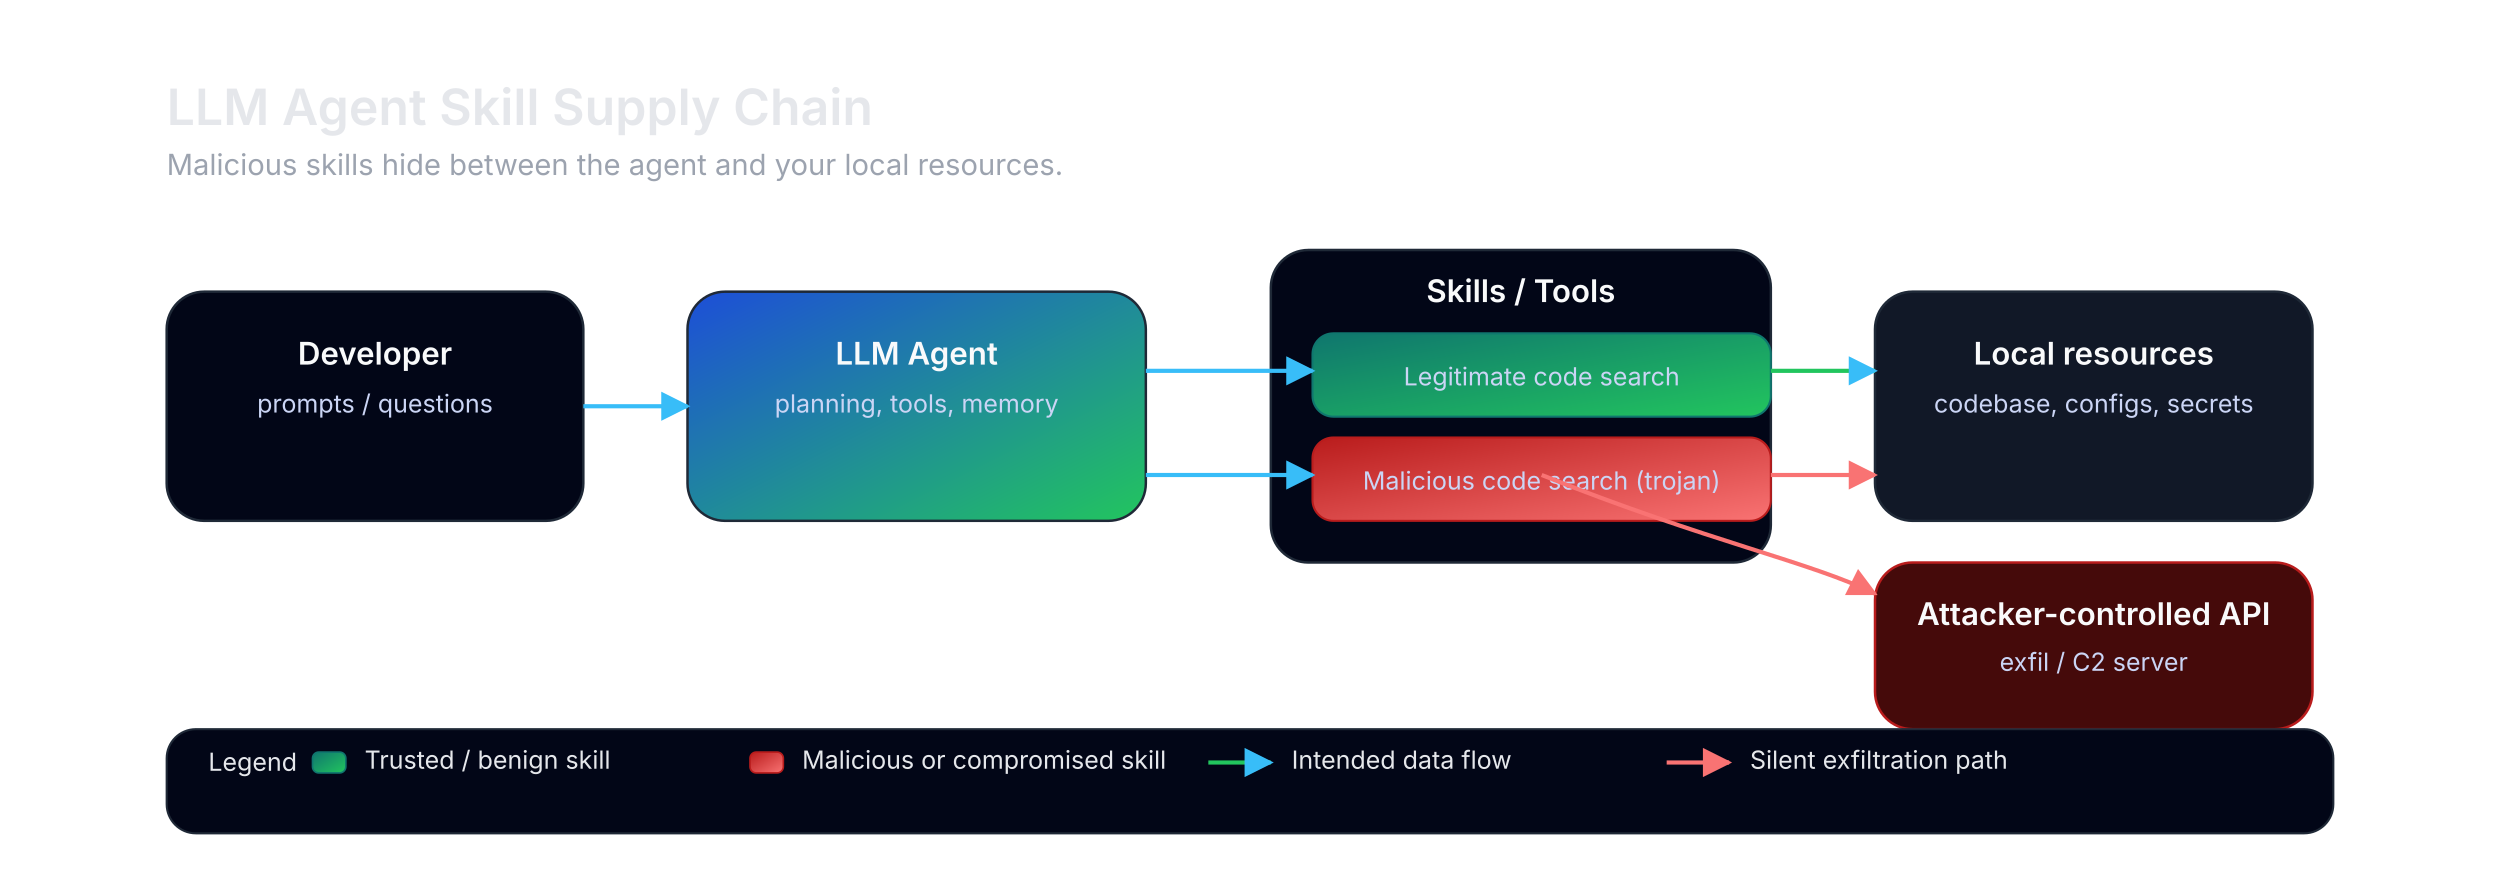
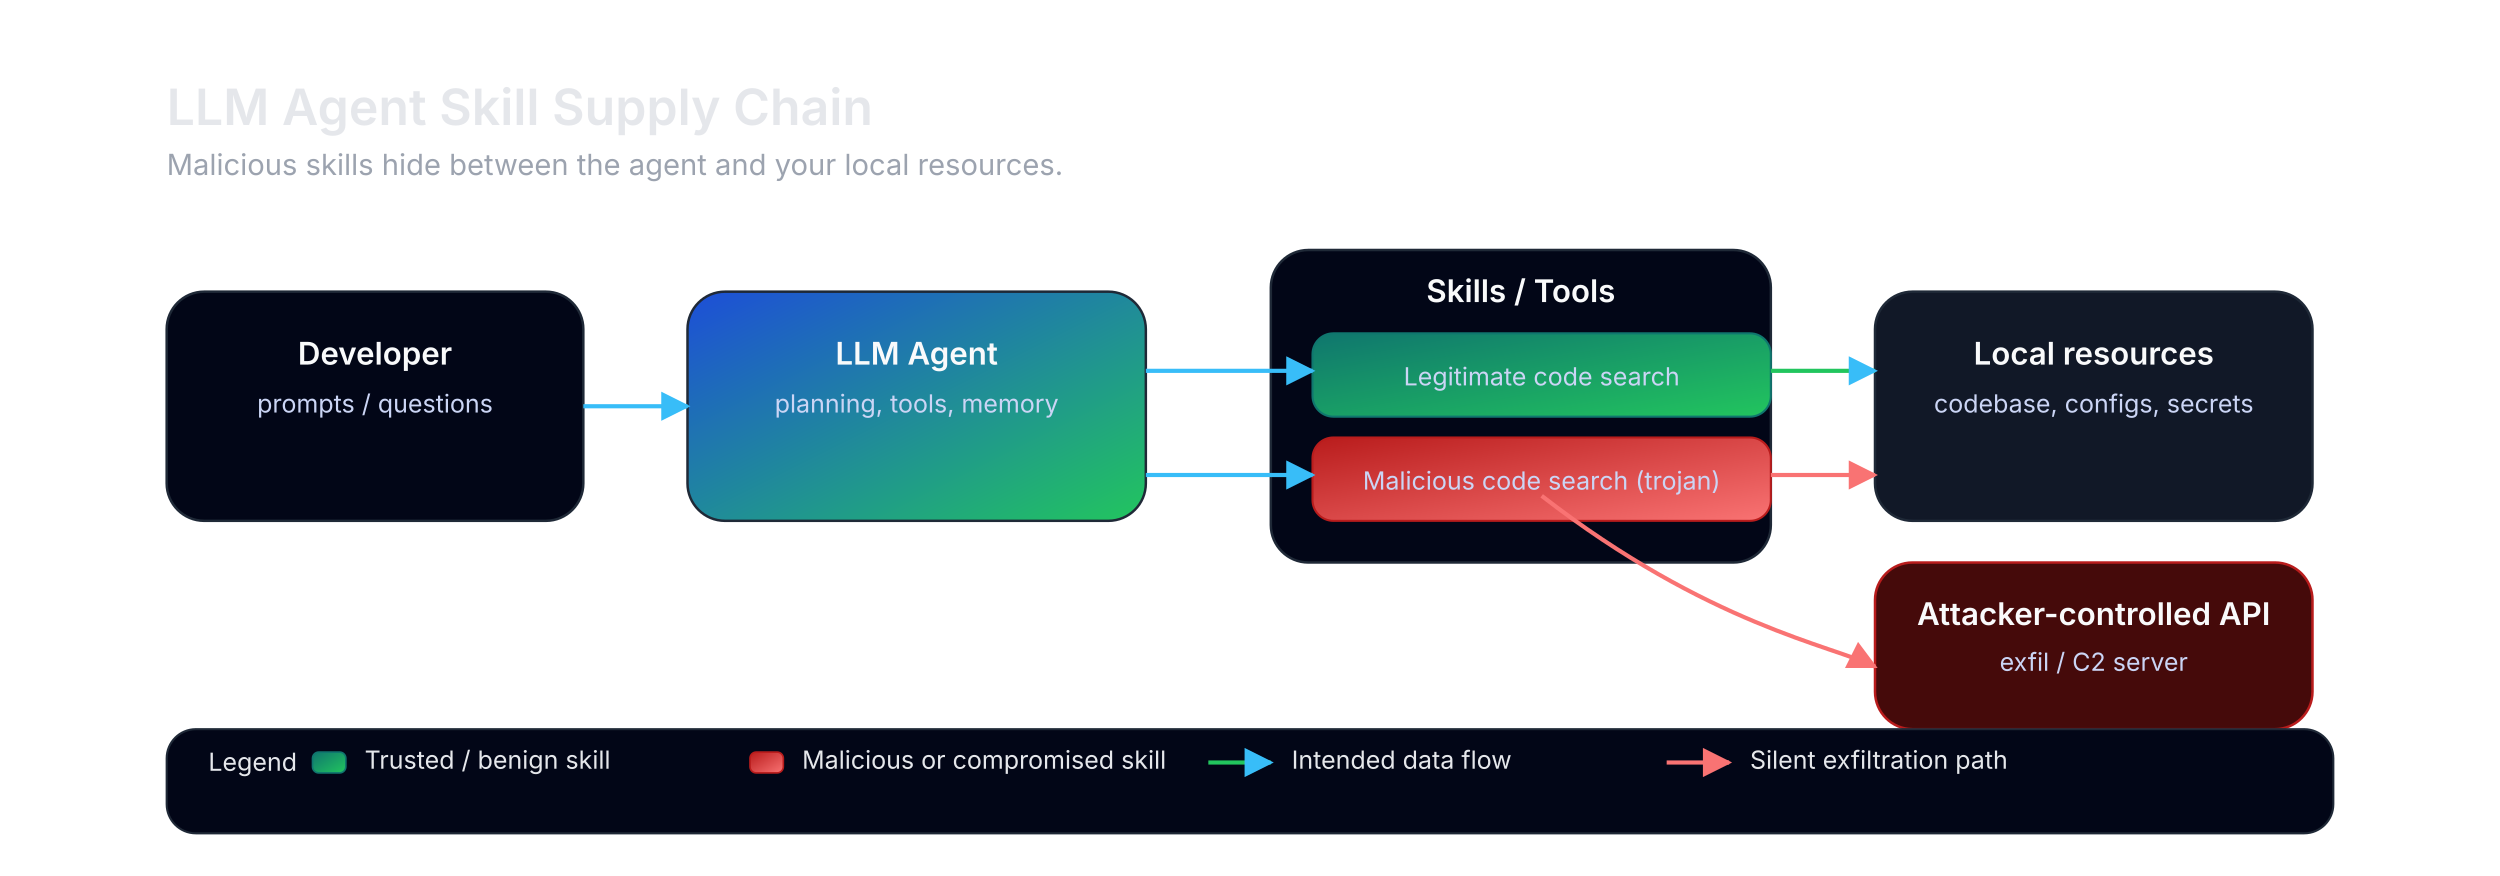
<svg xmlns="http://www.w3.org/2000/svg" width="1200" height="420" viewBox="0 0 1200 420" role="img" aria-label="LLM agent skill supply chain" style="background:#020617">
  <defs>
    <linearGradient id="trusted" x1="0" y1="0" x2="1" y2="1">
      <stop offset="0%" stop-color="#0f766e" />
      <stop offset="100%" stop-color="#22c55e" />
    </linearGradient>
    <linearGradient id="agent" x1="0" y1="0" x2="1" y2="1">
      <stop offset="0%" stop-color="#1d4ed8" />
      <stop offset="100%" stop-color="#22c55e" />
    </linearGradient>
    <linearGradient id="malicious" x1="0" y1="0" x2="1" y2="1">
      <stop offset="0%" stop-color="#b91c1c" />
      <stop offset="100%" stop-color="#f97373" />
    </linearGradient>
    <style>
      .title { font-family: system-ui, -apple-system, BlinkMacSystemFont, "Segoe UI", sans-serif; fill:#e5e7eb; font-size:24px; font-weight:600; }
      .subtitle { font-family: system-ui, -apple-system, BlinkMacSystemFont, "Segoe UI", sans-serif; fill:#9ca3af; font-size:14px; }
      .label { font-family: system-ui, -apple-system, BlinkMacSystemFont, "Segoe UI", sans-serif; fill:#f9fafb; font-size:15px; font-weight:600; }
      .small { font-family: system-ui, -apple-system, BlinkMacSystemFont, "Segoe UI", sans-serif; fill:#cbd5f5; font-size:12px; }
      .legend { font-family: system-ui, -apple-system, BlinkMacSystemFont, "Segoe UI", sans-serif; fill:#e5e7eb; font-size:12px; }
    </style>
    <marker id="arrow" viewBox="0 0 10 10" refX="9" refY="5" markerWidth="7" markerHeight="7" orient="auto-start-reverse">
      <path d="M 0 0 L 10 5 L 0 10 z" fill="#38bdf8" />
    </marker>
    <marker id="arrow-red" viewBox="0 0 10 10" refX="9" refY="5" markerWidth="7" markerHeight="7" orient="auto-start-reverse">
      <path d="M 0 0 L 10 5 L 0 10 z" fill="#f97373" />
    </marker>
  </defs>
  <text x="80" y="60" class="title">LLM Agent Skill Supply Chain</text>
  <text x="80" y="84" class="subtitle">Malicious skills hide between the agent and your local resources.</text>
  <rect x="80" y="140" width="200" height="110" rx="18" fill="#020617" stroke="#1f2937" stroke-width="1.2" />
  <rect x="330" y="140" width="220" height="110" rx="18" fill="url(#agent)" stroke="#1f2937" stroke-width="1.2" />
  <rect x="610" y="120" width="240" height="150" rx="18" fill="#020617" stroke="#1f2937" stroke-width="1.2" />
  <rect x="900" y="140" width="210" height="110" rx="18" fill="#111827" stroke="#1f2937" stroke-width="1.2" />
  <text x="180" y="175" text-anchor="middle" class="label">Developer</text>
  <text x="180" y="198" text-anchor="middle" class="small">prompts / questions</text>
  <text x="440" y="175" text-anchor="middle" class="label">LLM Agent</text>
  <text x="440" y="198" text-anchor="middle" class="small">planning, tools, memory</text>
  <text x="730" y="145" text-anchor="middle" class="label">Skills / Tools</text>
  <rect x="630" y="160" width="220" height="40" rx="10" fill="url(#trusted)" stroke="#0f766e" stroke-width="1" />
  <rect x="630" y="210" width="220" height="40" rx="10" fill="url(#malicious)" stroke="#b91c1c" stroke-width="1" />
  <text x="740" y="185" text-anchor="middle" class="small">Legitimate code search</text>
  <text x="740" y="235" text-anchor="middle" class="small">Malicious code search (trojan)</text>
  <text x="1005" y="175" text-anchor="middle" class="label">Local resources</text>
  <text x="1005" y="198" text-anchor="middle" class="small">codebase, configs, secrets</text>
  <rect x="900" y="270" width="210" height="80" rx="18" fill="#450a0a" stroke="#b91c1c" stroke-width="1.2" />
  <text x="1005" y="300" text-anchor="middle" class="label">Attacker-controlled API</text>
  <text x="1005" y="322" text-anchor="middle" class="small">exfil / C2 server</text>
  <line x1="280" y1="195" x2="330" y2="195" stroke="#38bdf8" stroke-width="2" marker-end="url(#arrow)" />
  <line x1="550" y1="178" x2="630" y2="178" stroke="#38bdf8" stroke-width="2" marker-end="url(#arrow)" />
  <line x1="550" y1="228" x2="630" y2="228" stroke="#38bdf8" stroke-width="2" marker-end="url(#arrow)" />
  <line x1="850" y1="178" x2="900" y2="178" stroke="#22c55e" stroke-width="2" marker-end="url(#arrow)" />
  <line x1="850" y1="228" x2="900" y2="228" stroke="#f97373" stroke-width="2" marker-end="url(#arrow-red)" />
-   <path d="M740 228 C 820 260 870 270 900 285" fill="none" stroke="#f97373" stroke-width="2" marker-end="url(#arrow-red)" />
+   <path d="M740 238 C 820 300 880 310 900 320" fill="none" stroke="#f97373" stroke-width="2" marker-end="url(#arrow-red)" />
  <rect x="80" y="350" width="1040" height="50" rx="14" fill="#020617" stroke="#1f2937" stroke-width="1" />
  <text x="100" y="370" class="legend">Legend</text>
  <rect x="150" y="361" width="16" height="10" rx="3" fill="url(#trusted)" stroke="#0f766e" stroke-width="0.8" />
  <text x="175" y="369" class="legend">Trusted / benign skill</text>
  <rect x="360" y="361" width="16" height="10" rx="3" fill="url(#malicious)" stroke="#b91c1c" stroke-width="0.8" />
  <text x="385" y="369" class="legend">Malicious or compromised skill</text>
  <line x1="580" y1="366" x2="610" y2="366" stroke="#22c55e" stroke-width="2" marker-end="url(#arrow)" />
  <text x="620" y="369" class="legend">Intended data flow</text>
  <line x1="800" y1="366" x2="830" y2="366" stroke="#f97373" stroke-width="2" marker-end="url(#arrow-red)" />
  <text x="840" y="369" class="legend">Silent exfiltration path</text>
</svg>
